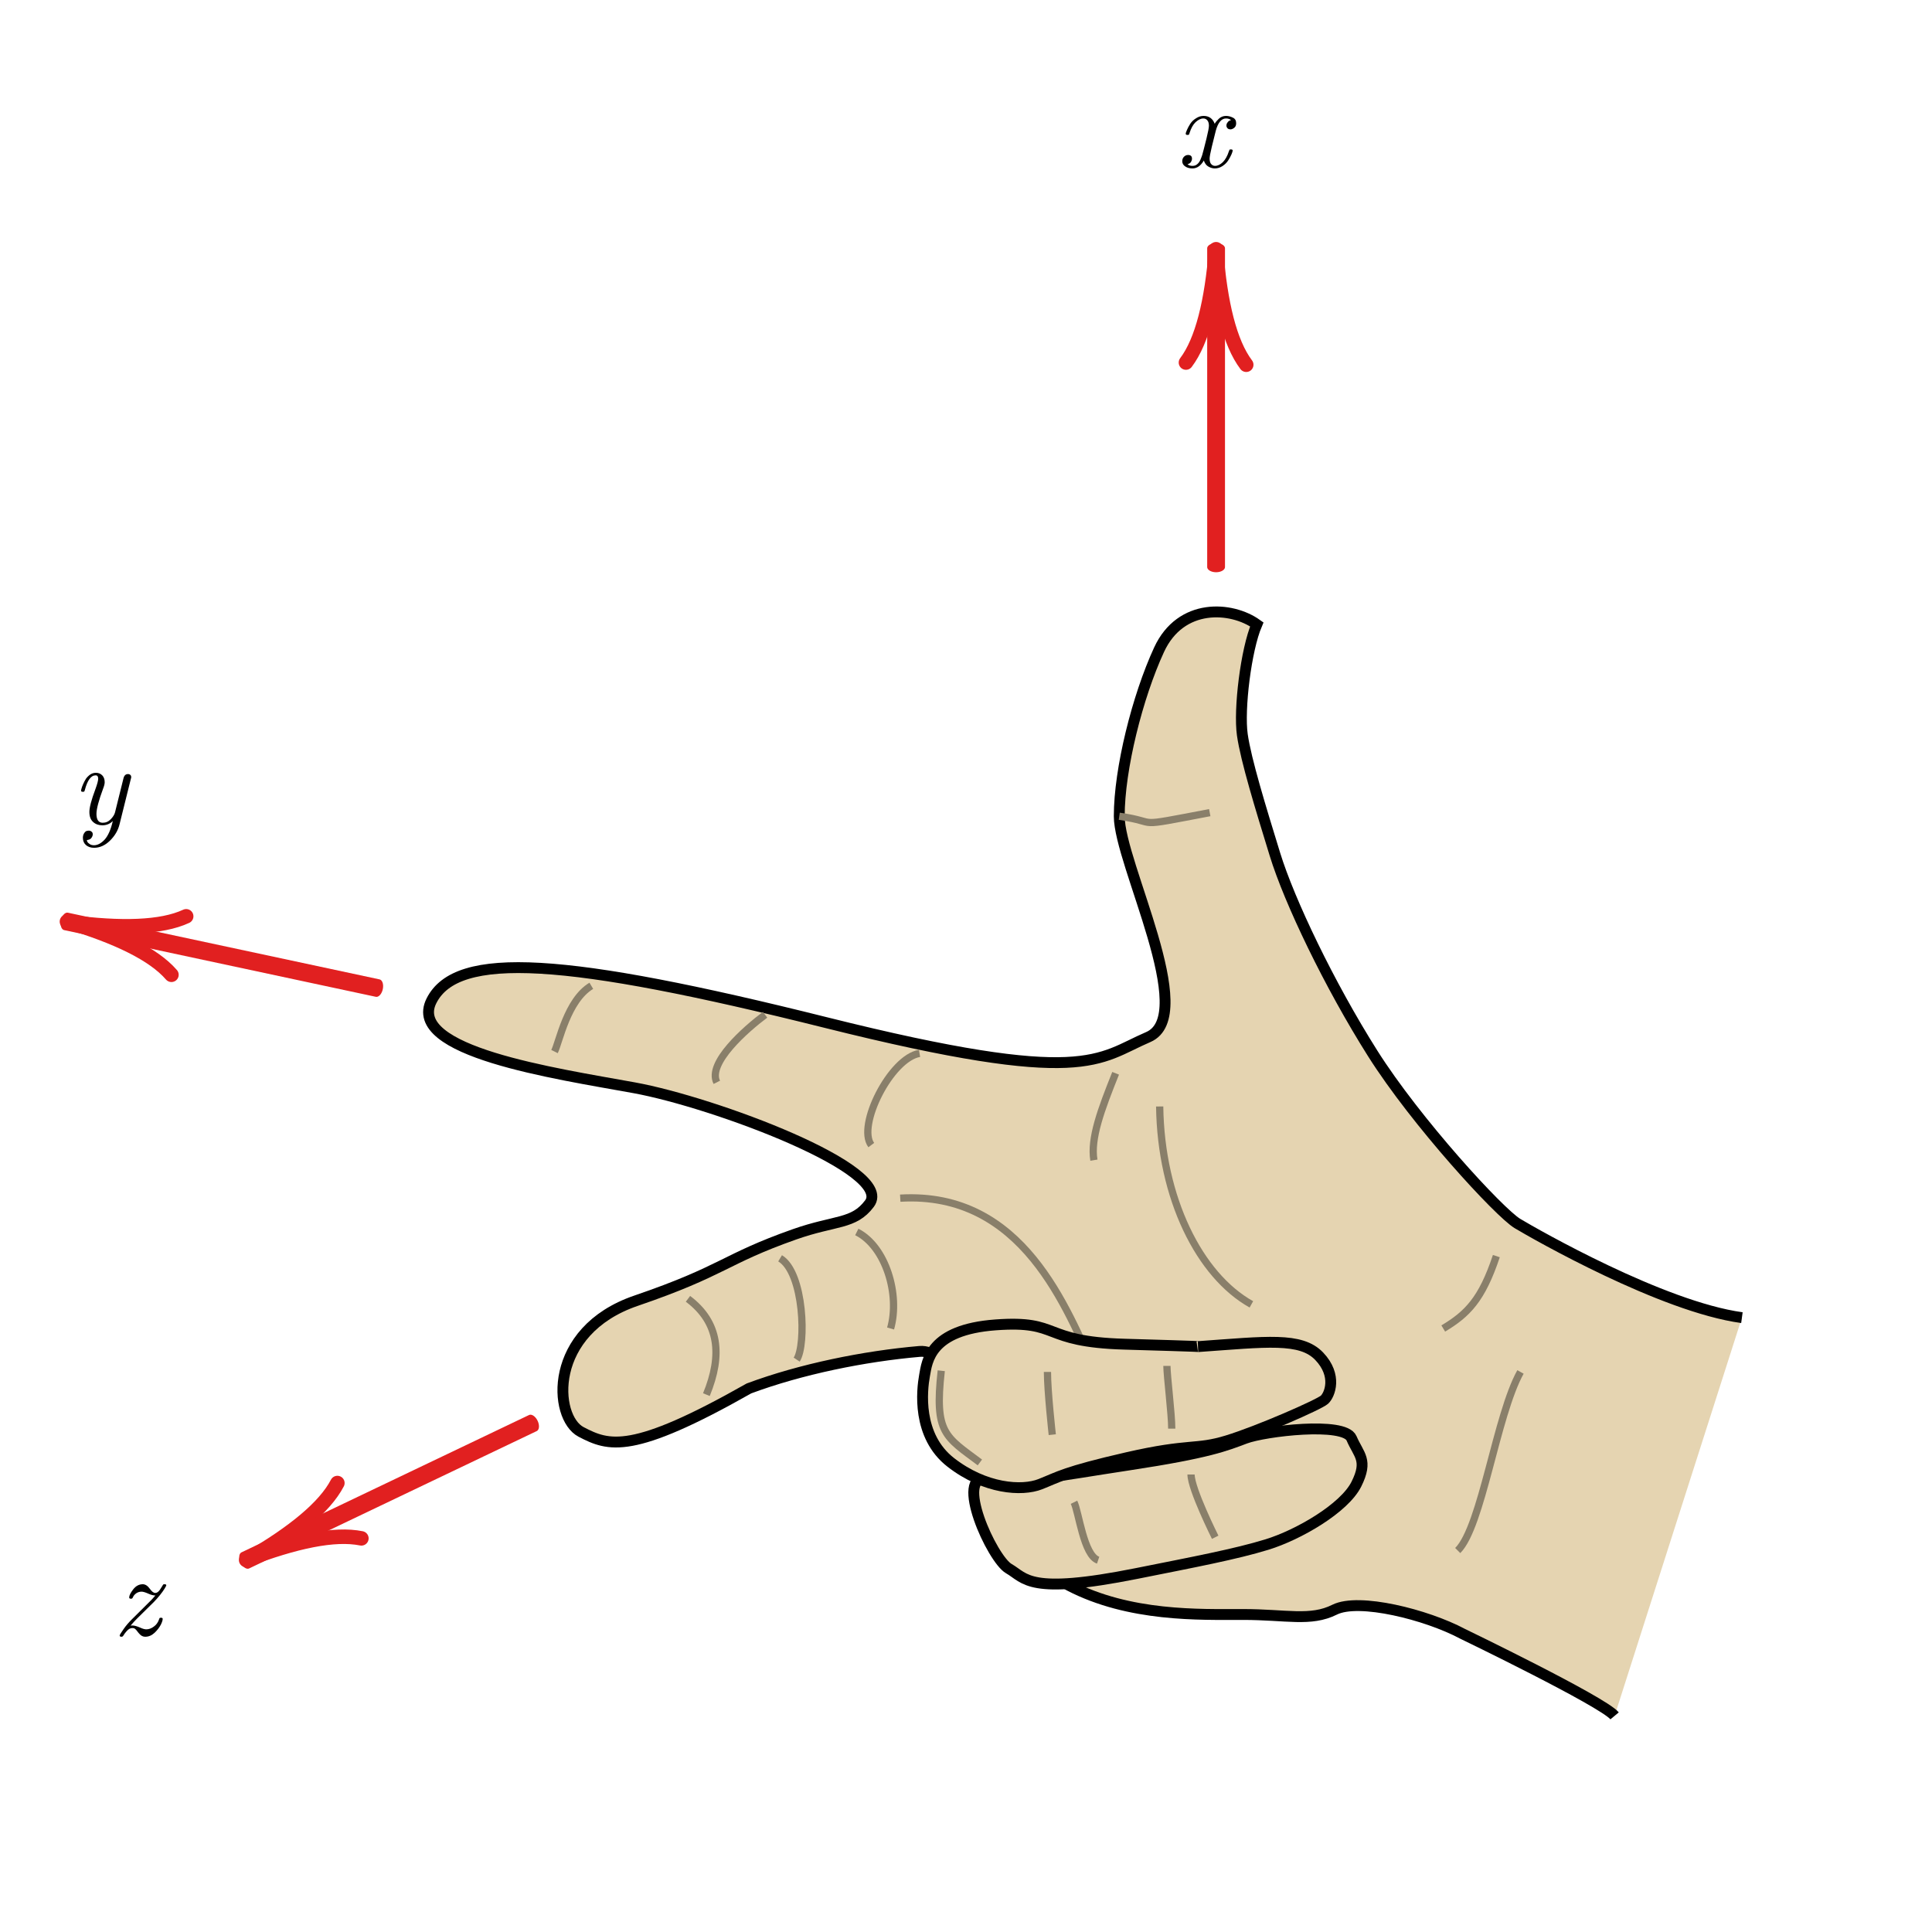
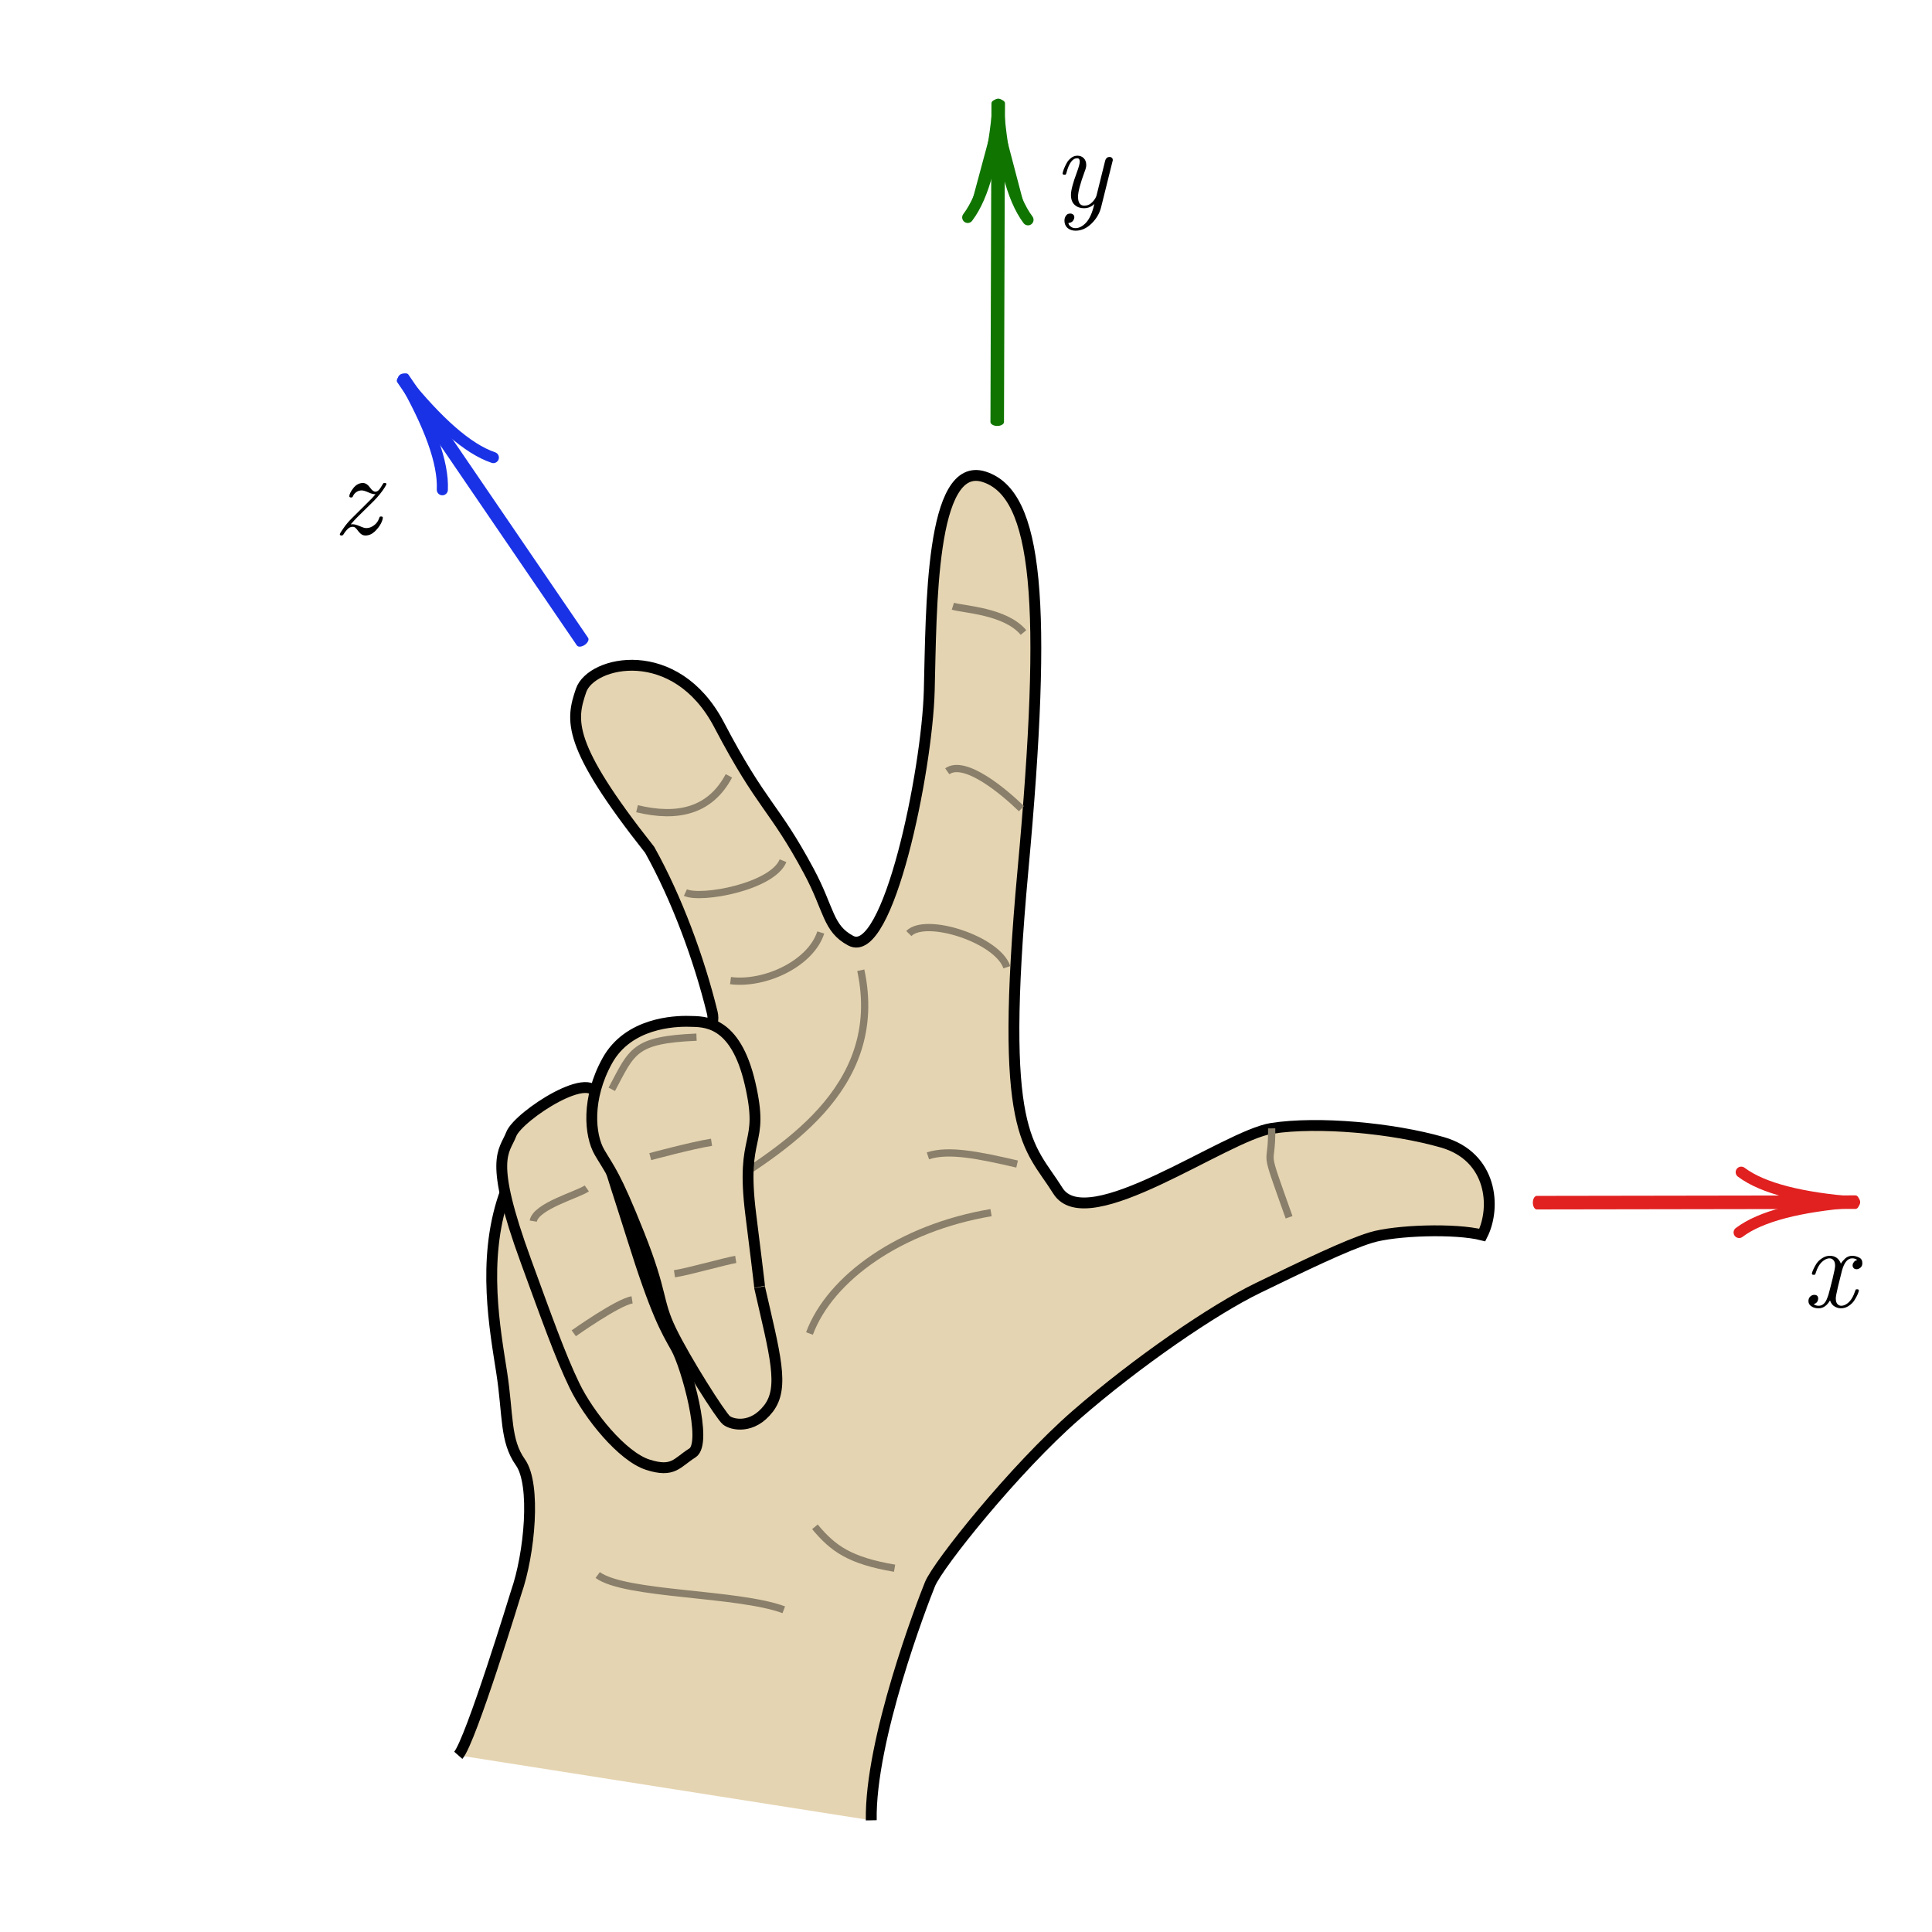
- <svg xmlns="http://www.w3.org/2000/svg" width="100%" height="100%" viewBox="0 0 200 200" version="1.1" xml:space="preserve" style="fill-rule:evenodd;clip-rule:evenodd;stroke-linecap:round;stroke-linejoin:round;stroke-miterlimit:1.5;">
+ <svg xmlns="http://www.w3.org/2000/svg" width="100%" height="100%" viewBox="0 0 200 200" version="1.1" xml:space="preserve" style="fill-rule:evenodd;clip-rule:evenodd;">
  <g transform="matrix(1,0,0,1,-21,-540)">
-     <g id="rhr-definition" transform="matrix(1.19048,0,0,1.47059,5.52381,-229.118)">
-       <rect x="13" y="523" width="168" height="136" style="fill:none;" />
-       <g id="Layer1" transform="matrix(0.84,0,0,0.68,-3.47327,161.24)">
-         <g transform="matrix(4.31126e-16,-7.04082,1,6.12323e-17,-4,3238.85)">
-           <rect x="376" y="144" width="4.9" height="11" style="fill:none;" />
-           <clipPath id="_clip1">
-             <rect x="376" y="144" width="4.9" height="11" />
-           </clipPath>
-           <g clip-path="url(#_clip1)">
-             <g transform="matrix(0.142029,0,-9.00592e-33,1.29268,323.265,-63.7317)">
-               <g transform="matrix(1,0,0,0.773585,2,26.8679)">
-                 <path d="M403,178.5C397.599,178.061 393.529,177.085 391.268,175.38" style="fill:none;stroke:rgb(225,32,32);stroke-width:1.5px;" />
-               </g>
-               <g transform="matrix(1,0,0,-0.773585,1.77402,303.038)">
-                 <path d="M403,178.5C397.599,178.061 393.529,177.085 391.268,175.38" style="fill:none;stroke:rgb(225,32,32);stroke-width:1.5px;" />
+     <g transform="matrix(1.19048,0,0,1.47059,5.52381,-229.118)">
+       <rect id="rhr-definition" x="13" y="523" width="168" height="136" style="fill:none;" />
+       <g id="rhr-definition1">
+         <g id="Layer1" transform="matrix(0.84,0,0,0.68,-3.47327,161.24)">
+           <g id="Right_hand_rule_cross_product.svg" transform="matrix(0.0572347,0.370357,-0.370357,0.0572347,129.611,636.494)">
+             <g transform="matrix(1,0,0,1,-253.5,-229.5)">
+               <g transform="matrix(1,0,0,1,-22.1022,-13.4533)">
+                 <path d="M488.896,329.397C466.896,326.397 431.896,306.397 426.896,303.397C421.896,300.397 398.896,275.397 386.896,256.397C374.896,237.397 363.896,214.397 359.896,201.397C355.896,188.397 351.896,175.397 350.896,168.397C349.896,161.397 351.896,144.897 354.896,137.897C347.896,132.897 333.896,131.897 327.896,144.897C321.896,157.897 316.896,177.897 316.896,190.897C316.896,203.897 338.896,245.897 324.896,251.897C310.896,257.897 307.896,265.897 235.896,247.897C163.896,229.897 133.896,227.897 126.896,241.897C119.896,255.897 160.896,261.897 182.896,265.897C204.896,269.897 254.917,288.531 247.896,297.897C243.546,303.699 238.521,302.385 227.187,306.385C207.576,313.307 207.879,316.351 183.396,324.73C158.963,333.092 160.553,356.956 168.229,360.96C175.905,364.964 182.245,367.302 214.615,348.947C228.965,343.607 246.397,340.062 261.73,338.729C277.063,337.396 286.398,394.729 303.064,403.396C319.73,412.063 339.063,411.396 351.063,411.396C363.063,411.396 369.729,413.397 376.396,410.063C383.063,406.729 401.73,411.395 411.73,416.729C411.73,416.729 450.397,435.396 453.73,439.396" style="fill:rgb(229,212,177);fill-rule:nonzero;stroke:black;stroke-width:3px;" />
+                 <path d="M256.397,296.396C290.396,294.397 302.396,327.063 310.396,344.397" style="fill:none;fill-rule:nonzero;stroke:rgb(137,127,106);stroke-width:2px;" />
+                 <path d="M328.063,271.062C328.397,296.396 339.064,317.73 353.396,325.728" style="fill:none;fill-rule:nonzero;stroke:rgb(137,127,106);stroke-width:2px;" />
+                 <path d="M261.73,256.396C253.73,257.729 244.397,276.396 248.397,281.729" style="fill:none;fill-rule:nonzero;stroke:rgb(137,127,106);stroke-width:2px;" />
+                 <path d="M219.063,245.729C213.73,249.729 203.063,259.062 205.73,264.396" style="fill:none;fill-rule:nonzero;stroke:rgb(137,127,106);stroke-width:2px;" />
+                 <path d="M171.063,237.729C164.396,241.729 162.229,253.23 160.896,255.896" style="fill:none;fill-rule:nonzero;stroke:rgb(137,127,106);stroke-width:2px;" />
+                 <path d="M244.397,305.73C252.397,309.73 256.397,323.062 253.73,332.396" style="fill:none;fill-rule:nonzero;stroke:rgb(137,127,106);stroke-width:2px;" />
+                 <path d="M223.21,313.002C229.877,317.002 230.458,336.995 227.791,340.995" style="fill:none;fill-rule:nonzero;stroke:rgb(137,127,106);stroke-width:2px;" />
+                 <path d="M197.762,324.199C206.41,330.684 207.353,339.733 202.851,350.665" style="fill:none;fill-rule:nonzero;stroke:rgb(137,127,106);stroke-width:2px;" />
+                 <path d="M315.896,261.897C311.896,271.897 308.896,279.897 309.896,285.897" style="fill:none;fill-rule:nonzero;stroke:rgb(137,127,106);stroke-width:2px;" />
+                 <path d="M316.896,190.897C328.843,192.604 319.573,194.149 341.896,189.897" style="fill:none;fill-rule:nonzero;stroke:rgb(137,127,106);stroke-width:2px;" />
+                 <path d="M421.063,312.397C417.063,324.397 413.063,328.396 406.396,332.396" style="fill:none;fill-rule:nonzero;stroke:rgb(137,127,106);stroke-width:2px;" />
+                 <path d="M321.73,400.064C337.635,396.883 349.064,394.731 357.73,392.064C366.396,389.397 379.062,382.063 382.396,375.397C385.73,368.731 383.063,367.398 381.063,362.731C379.063,358.064 357.064,360.731 351.73,362.731C346.396,364.731 341.73,366.731 319.73,370.064C297.73,373.397 291.73,375.064 280.396,373.73C271.104,372.636 281.731,396.063 286.397,398.73C291.063,401.397 291.73,406.064 321.73,400.064Z" style="fill:rgb(229,212,177);fill-rule:nonzero;stroke:black;stroke-width:3px;" />
+                 <path d="M338.698,337.397C357.595,336.064 367.046,334.731 372.133,340.064C377.22,345.397 375.039,350.731 373.586,352.064C372.133,353.397 355.415,360.73 346.693,363.397C337.97,366.064 336.517,364.064 319.074,368.064C301.63,372.064 300.177,373.397 295.088,375.397C290,377.397 279.825,376.73 270.377,369.397C260.928,362.064 262.381,349.397 263.108,345.397C263.835,341.397 264.563,332.73 282.733,331.397C300.903,330.064 295.087,336.063 318.347,336.73C341.605,337.397 338.698,337.397 338.698,337.397Z" style="fill:rgb(229,212,177);fill-rule:nonzero;stroke:black;stroke-width:3px;" />
+                 <path d="M267.729,344.064C265.806,361.369 268.838,362.23 278.396,369.397" style="fill:none;fill-rule:nonzero;stroke:rgb(137,127,106);stroke-width:2px;" />
+                 <path d="M297.063,344.396C297.063,349.729 298.396,361.729 298.396,361.729" style="fill:none;fill-rule:nonzero;stroke:rgb(137,127,106);stroke-width:2px;" />
+                 <path d="M330.063,342.729C330.063,345.396 331.397,356.062 331.397,360.062" style="fill:none;fill-rule:nonzero;stroke:rgb(137,127,106);stroke-width:2px;" />
+                 <path d="M336.729,372.731C336.729,376.731 343.396,390.064 343.396,390.064" style="fill:none;fill-rule:nonzero;stroke:rgb(137,127,106);stroke-width:2px;" />
+                 <path d="M304.396,380.397C305.729,383.064 307.063,395.063 311.063,396.397" style="fill:none;fill-rule:nonzero;stroke:rgb(137,127,106);stroke-width:2px;" />
+                 <path d="M427.729,344.397C421.063,356.397 417.063,387.065 410.396,393.731" style="fill:none;fill-rule:nonzero;stroke:rgb(137,127,106);stroke-width:2px;" />
              </g>
            </g>
-             <g transform="matrix(0.0200387,-9.85944e-18,1.23875e-18,-0.24,373.75,177.82)">
-               <path d="M118,118L351.818,118" style="fill:none;fill-rule:nonzero;stroke:rgb(225,32,32);stroke-width:7.68px;stroke-miterlimit:10;" />
+             <clipPath id="_clip1">
+               <rect x="-253.5" y="-229.5" width="507" height="459" />
+             </clipPath>
+             <g clip-path="url(#_clip1)">
+               <g transform="matrix(-18.5583,-2.92826,0.415898,-2.63581,6754.74,1488.48)">
+                 <rect x="376" y="144" width="4.9" height="11" style="fill:none;" />
+                 <g transform="matrix(0.142029,0,-9.00592e-33,1.29268,323.265,-63.7317)">
+                   <g transform="matrix(1,0,0,0.773585,2,26.8679)">
+                     <path d="M403,178.5C397.599,178.061 393.529,177.085 391.268,175.38" style="fill:rgb(16,117,0);stroke:rgb(16,117,0);stroke-width:1.15px;stroke-linecap:round;stroke-linejoin:round;stroke-miterlimit:1.5;" />
+                   </g>
+                   <g transform="matrix(1,0,0,-0.773585,1.77402,303.038)">
+                     <path d="M403,178.5C397.599,178.061 393.529,177.085 391.268,175.38" style="fill:rgb(16,117,0);stroke:rgb(16,117,0);stroke-width:1.15px;stroke-linecap:round;stroke-linejoin:round;stroke-miterlimit:1.5;" />
+                   </g>
+                 </g>
+                 <g transform="matrix(0.0200387,-9.85944e-18,1.23875e-18,-0.24,373.75,177.82)">
+                   <path d="M118,118L351.818,118" style="fill:none;fill-rule:nonzero;stroke:rgb(16,117,0);stroke-width:5.84px;stroke-linecap:round;stroke-linejoin:round;stroke-miterlimit:10;" />
+                 </g>
+               </g>
+               <g transform="matrix(-16.9532,8.09763,-1.1501,-2.40785,6427.62,-2570.11)">
+                 <rect x="376" y="144" width="4.9" height="11" style="fill:none;" />
+                 <g transform="matrix(0.142029,0,-9.00592e-33,1.29268,323.265,-63.7317)">
+                   <g transform="matrix(1,0,0,0.773585,2,26.8679)">
+                     <path d="M403,178.5C397.599,178.061 393.529,177.085 391.268,175.38" style="fill:none;stroke:rgb(26,50,230);stroke-width:1.15px;stroke-linecap:round;stroke-linejoin:round;stroke-miterlimit:1.5;" />
+                   </g>
+                   <g transform="matrix(1,0,0,-0.773585,1.77402,303.038)">
+                     <path d="M403,178.5C397.599,178.061 393.529,177.085 391.268,175.38" style="fill:none;stroke:rgb(26,50,230);stroke-width:1.15px;stroke-linecap:round;stroke-linejoin:round;stroke-miterlimit:1.5;" />
+                   </g>
+                 </g>
+                 <g transform="matrix(0.0200387,-9.85944e-18,1.23875e-18,-0.24,373.75,177.82)">
+                   <path d="M118,118L351.818,118" style="fill:none;fill-rule:nonzero;stroke:rgb(26,50,230);stroke-width:5.84px;stroke-linecap:round;stroke-linejoin:round;stroke-miterlimit:10;" />
+                 </g>
+               </g>
+               <g transform="matrix(2.84005,-18.572,2.63776,0.403369,-1389.77,6803.59)">
+                 <rect x="376" y="144" width="4.9" height="11" style="fill:none;" />
+                 <g transform="matrix(0.142029,0,-9.00592e-33,1.29268,323.265,-63.7317)">
+                   <g transform="matrix(1,0,0,0.773585,2,26.8679)">
+                     <path d="M403,178.5C397.599,178.061 393.529,177.085 391.268,175.38" style="fill:none;stroke:rgb(225,32,32);stroke-width:1.15px;stroke-linecap:round;stroke-linejoin:round;stroke-miterlimit:1.5;" />
+                   </g>
+                   <g transform="matrix(1,0,0,-0.773585,1.77402,303.038)">
+                     <path d="M403,178.5C397.599,178.061 393.529,177.085 391.268,175.38" style="fill:none;stroke:rgb(225,32,32);stroke-width:1.15px;stroke-linecap:round;stroke-linejoin:round;stroke-miterlimit:1.5;" />
+                   </g>
+                 </g>
+                 <g transform="matrix(0.0200387,-9.85944e-18,1.23875e-18,-0.24,373.75,177.82)">
+                   <path d="M118,118L351.818,118" style="fill:none;fill-rule:nonzero;stroke:rgb(225,32,32);stroke-width:5.84px;stroke-linecap:round;stroke-linejoin:round;stroke-miterlimit:10;" />
+                 </g>
+               </g>
            </g>
          </g>
-         </g>
-         <g transform="matrix(-6.35328,3.03462,-0.431003,-0.90235,2528.77,-327.151)">
-           <rect x="376" y="144" width="4.9" height="11" style="fill:none;" />
-           <clipPath id="_clip2">
-             <rect x="376" y="144" width="4.9" height="11" />
-           </clipPath>
-           <g clip-path="url(#_clip2)">
-             <g transform="matrix(0.142029,0,-9.00592e-33,1.29268,323.265,-63.7317)">
-               <g transform="matrix(1,0,0,0.773585,2,26.8679)">
-                 <path d="M403,178.5C397.599,178.061 393.529,177.085 391.268,175.38" style="fill:none;stroke:rgb(225,32,32);stroke-width:1.5px;" />
-               </g>
-               <g transform="matrix(1,0,0,-0.773585,1.77402,303.038)">
-                 <path d="M403,178.5C397.599,178.061 393.529,177.085 391.268,175.38" style="fill:none;stroke:rgb(225,32,32);stroke-width:1.5px;" />
-               </g>
-             </g>
-             <g transform="matrix(0.0200387,-9.85944e-18,1.23875e-18,-0.24,373.75,177.82)">
-               <path d="M118,118L351.818,118" style="fill:none;fill-rule:nonzero;stroke:rgb(225,32,32);stroke-width:7.68px;stroke-miterlimit:10;" />
+           <g transform="matrix(1,0,0,1,51.6149,-59.5791)">
+             <g transform="matrix(12,0,0,12,77,613)">
+               <path d="M0.083,-0.288C0.083,-0.29 0.084,-0.296 0.087,-0.306C0.09,-0.316 0.094,-0.329 0.101,-0.344C0.108,-0.36 0.116,-0.375 0.125,-0.39C0.135,-0.404 0.147,-0.416 0.162,-0.427C0.177,-0.437 0.194,-0.442 0.211,-0.442C0.233,-0.442 0.251,-0.435 0.266,-0.42C0.28,-0.405 0.287,-0.386 0.287,-0.361C0.287,-0.347 0.283,-0.33 0.274,-0.307C0.235,-0.202 0.216,-0.129 0.216,-0.088C0.216,-0.037 0.234,-0.011 0.27,-0.011L0.27,-0.011C0.297,-0.011 0.32,-0.021 0.34,-0.042C0.359,-0.062 0.371,-0.081 0.376,-0.1L0.449,-0.394C0.455,-0.419 0.468,-0.431 0.488,-0.431C0.497,-0.431 0.504,-0.428 0.509,-0.423C0.514,-0.418 0.516,-0.412 0.516,-0.405C0.516,-0.403 0.516,-0.401 0.515,-0.398C0.514,-0.396 0.513,-0.393 0.513,-0.391L0.415,0.003C0.402,0.056 0.374,0.103 0.332,0.144C0.29,0.185 0.244,0.205 0.195,0.205C0.167,0.205 0.144,0.197 0.126,0.182C0.108,0.166 0.099,0.145 0.099,0.119C0.099,0.103 0.103,0.089 0.11,0.079C0.117,0.068 0.124,0.062 0.131,0.06C0.138,0.058 0.144,0.057 0.15,0.057C0.159,0.057 0.167,0.06 0.174,0.066C0.181,0.071 0.184,0.079 0.184,0.089C0.184,0.099 0.18,0.109 0.173,0.119C0.166,0.129 0.155,0.135 0.141,0.137C0.136,0.138 0.133,0.139 0.133,0.14C0.133,0.143 0.135,0.147 0.138,0.154C0.141,0.16 0.148,0.166 0.158,0.173C0.168,0.18 0.18,0.183 0.195,0.183C0.225,0.183 0.256,0.167 0.286,0.135C0.316,0.102 0.34,0.049 0.357,-0.026C0.332,-0.001 0.302,0.011 0.267,0.011C0.236,0.011 0.209,0.002 0.188,-0.017C0.166,-0.036 0.155,-0.065 0.155,-0.105C0.155,-0.142 0.172,-0.208 0.207,-0.301C0.223,-0.345 0.231,-0.375 0.231,-0.391C0.231,-0.41 0.224,-0.42 0.209,-0.42C0.169,-0.42 0.138,-0.378 0.116,-0.294C0.114,-0.286 0.112,-0.282 0.11,-0.28C0.108,-0.279 0.104,-0.278 0.098,-0.278C0.088,-0.278 0.083,-0.282 0.083,-0.288Z" style="fill-rule:nonzero;" />
            </g>
          </g>
-         </g>
-         <g transform="matrix(-6.88494,-1.47331,0.209252,-0.977862,2616.95,1334.61)">
-           <rect x="376" y="144" width="4.9" height="11" style="fill:none;" />
-           <clipPath id="_clip3">
-             <rect x="376" y="144" width="4.9" height="11" />
-           </clipPath>
-           <g clip-path="url(#_clip3)">
-             <g transform="matrix(0.142029,0,-9.00592e-33,1.29268,323.265,-63.7317)">
-               <g transform="matrix(1,0,0,0.773585,2,26.8679)">
-                 <path d="M403,178.5C397.599,178.061 393.529,177.085 391.268,175.38" style="fill:none;stroke:rgb(225,32,32);stroke-width:1.5px;" />
-               </g>
-               <g transform="matrix(1,0,0,-0.773585,1.77402,303.038)">
-                 <path d="M403,178.5C397.599,178.061 393.529,177.085 391.268,175.38" style="fill:none;stroke:rgb(225,32,32);stroke-width:1.5px;" />
-               </g>
-             </g>
-             <g transform="matrix(0.0200387,-9.85944e-18,1.23875e-18,-0.24,373.75,177.82)">
-               <path d="M118,118L351.818,118" style="fill:none;fill-rule:nonzero;stroke:rgb(225,32,32);stroke-width:7.68px;stroke-miterlimit:10;" />
+           <g transform="matrix(1,0,0,1,11.0446,-15.6973)">
+             <g transform="matrix(12,0,0,12,43,603)">
+               <path d="M0.062,0.001C0.062,-0.005 0.073,-0.023 0.095,-0.054C0.117,-0.086 0.141,-0.113 0.166,-0.138L0.33,-0.301C0.337,-0.307 0.35,-0.322 0.37,-0.345C0.353,-0.345 0.333,-0.35 0.311,-0.36C0.284,-0.372 0.264,-0.378 0.251,-0.378C0.234,-0.378 0.218,-0.373 0.205,-0.364C0.191,-0.354 0.182,-0.343 0.177,-0.331C0.174,-0.325 0.172,-0.321 0.17,-0.32C0.169,-0.318 0.165,-0.317 0.159,-0.317C0.149,-0.317 0.144,-0.321 0.144,-0.328C0.144,-0.345 0.156,-0.368 0.178,-0.397C0.201,-0.427 0.229,-0.442 0.261,-0.442C0.283,-0.442 0.303,-0.429 0.322,-0.403C0.339,-0.379 0.354,-0.367 0.369,-0.367L0.369,-0.367C0.379,-0.367 0.387,-0.371 0.396,-0.379C0.404,-0.386 0.416,-0.403 0.431,-0.429C0.434,-0.435 0.437,-0.439 0.438,-0.44C0.44,-0.441 0.444,-0.442 0.45,-0.442C0.459,-0.442 0.464,-0.439 0.464,-0.433C0.464,-0.429 0.459,-0.42 0.45,-0.405C0.441,-0.389 0.427,-0.371 0.41,-0.349C0.392,-0.327 0.375,-0.307 0.357,-0.289L0.212,-0.146C0.198,-0.132 0.179,-0.112 0.156,-0.085C0.159,-0.086 0.165,-0.086 0.174,-0.086C0.189,-0.086 0.21,-0.08 0.236,-0.069C0.259,-0.058 0.278,-0.053 0.291,-0.053L0.292,-0.053C0.314,-0.053 0.336,-0.061 0.357,-0.077C0.378,-0.092 0.392,-0.112 0.401,-0.137C0.403,-0.144 0.405,-0.148 0.406,-0.15C0.408,-0.152 0.412,-0.153 0.418,-0.153C0.428,-0.153 0.433,-0.15 0.433,-0.143C0.433,-0.132 0.428,-0.115 0.417,-0.093C0.405,-0.07 0.388,-0.047 0.363,-0.023C0.338,-0 0.312,0.011 0.282,0.011C0.273,0.011 0.264,0.009 0.256,0.005C0.247,0 0.241,-0.004 0.237,-0.009C0.233,-0.013 0.227,-0.019 0.22,-0.028C0.21,-0.042 0.202,-0.051 0.196,-0.056C0.19,-0.061 0.182,-0.064 0.172,-0.064C0.163,-0.064 0.155,-0.062 0.147,-0.058C0.139,-0.054 0.131,-0.047 0.122,-0.037C0.114,-0.028 0.109,-0.021 0.107,-0.019C0.105,-0.016 0.1,-0.009 0.093,0.002C0.09,0.008 0.084,0.011 0.077,0.011C0.067,0.011 0.062,0.007 0.062,0.001Z" style="fill-rule:nonzero;" />
            </g>
          </g>
-         </g>
-         <g id="Right_hand_rule_cross_product.svg" transform="matrix(0.374753,0,0,0.374753,120,636.006)">
-           <g transform="matrix(1,0,0,1,-253.5,-229.5)">
-             <g transform="matrix(1,0,0,1,-22.1022,-13.4533)">
-               <path d="M488.896,329.397C466.896,326.397 431.896,306.397 426.896,303.397C421.896,300.397 398.896,275.397 386.896,256.397C374.896,237.397 363.896,214.397 359.896,201.397C355.896,188.397 351.896,175.397 350.896,168.397C349.896,161.397 351.896,144.897 354.896,137.897C347.896,132.897 333.896,131.897 327.896,144.897C321.896,157.897 316.896,177.897 316.896,190.897C316.896,203.897 338.896,245.897 324.896,251.897C310.896,257.897 307.896,265.897 235.896,247.897C163.896,229.897 133.896,227.897 126.896,241.897C119.896,255.897 160.896,261.897 182.896,265.897C204.896,269.897 254.917,288.531 247.896,297.897C243.546,303.699 238.521,302.385 227.187,306.385C207.576,313.307 207.879,316.351 183.396,324.73C158.963,333.092 160.553,356.956 168.229,360.96C175.905,364.964 182.245,367.302 214.615,348.947C228.965,343.607 246.397,340.062 261.73,338.729C277.063,337.396 286.398,394.729 303.064,403.396C319.73,412.063 339.063,411.396 351.063,411.396C363.063,411.396 369.729,413.397 376.396,410.063C383.063,406.729 401.73,411.395 411.73,416.729C411.73,416.729 450.397,435.396 453.73,439.396" style="fill:rgb(229,212,177);fill-rule:nonzero;stroke:black;stroke-width:3px;stroke-linecap:butt;stroke-linejoin:miter;stroke-miterlimit:4;" />
-               <path d="M256.397,296.396C290.396,294.397 302.396,327.063 310.396,344.397" style="fill:none;fill-rule:nonzero;stroke:rgb(137,127,106);stroke-width:2px;stroke-linecap:butt;stroke-linejoin:miter;stroke-miterlimit:4;" />
-               <path d="M328.063,271.062C328.397,296.396 339.064,317.73 353.396,325.728" style="fill:none;fill-rule:nonzero;stroke:rgb(137,127,106);stroke-width:2px;stroke-linecap:butt;stroke-linejoin:miter;stroke-miterlimit:4;" />
-               <path d="M261.73,256.396C253.73,257.729 244.397,276.396 248.397,281.729" style="fill:none;fill-rule:nonzero;stroke:rgb(137,127,106);stroke-width:2px;stroke-linecap:butt;stroke-linejoin:miter;stroke-miterlimit:4;" />
-               <path d="M219.063,245.729C213.73,249.729 203.063,259.062 205.73,264.396" style="fill:none;fill-rule:nonzero;stroke:rgb(137,127,106);stroke-width:2px;stroke-linecap:butt;stroke-linejoin:miter;stroke-miterlimit:4;" />
-               <path d="M171.063,237.729C164.396,241.729 162.229,253.23 160.896,255.896" style="fill:none;fill-rule:nonzero;stroke:rgb(137,127,106);stroke-width:2px;stroke-linecap:butt;stroke-linejoin:miter;stroke-miterlimit:4;" />
-               <path d="M244.397,305.73C252.397,309.73 256.397,323.062 253.73,332.396" style="fill:none;fill-rule:nonzero;stroke:rgb(137,127,106);stroke-width:2px;stroke-linecap:butt;stroke-linejoin:miter;stroke-miterlimit:4;" />
-               <path d="M223.21,313.002C229.877,317.002 230.458,336.995 227.791,340.995" style="fill:none;fill-rule:nonzero;stroke:rgb(137,127,106);stroke-width:2px;stroke-linecap:butt;stroke-linejoin:miter;stroke-miterlimit:4;" />
-               <path d="M197.762,324.199C206.41,330.684 207.353,339.733 202.851,350.665" style="fill:none;fill-rule:nonzero;stroke:rgb(137,127,106);stroke-width:2px;stroke-linecap:butt;stroke-linejoin:miter;stroke-miterlimit:4;" />
-               <path d="M315.896,261.897C311.896,271.897 308.896,279.897 309.896,285.897" style="fill:none;fill-rule:nonzero;stroke:rgb(137,127,106);stroke-width:2px;stroke-linecap:butt;stroke-linejoin:miter;stroke-miterlimit:4;" />
-               <path d="M316.896,190.897C328.843,192.604 319.573,194.149 341.896,189.897" style="fill:none;fill-rule:nonzero;stroke:rgb(137,127,106);stroke-width:2px;stroke-linecap:butt;stroke-linejoin:miter;stroke-miterlimit:4;" />
-               <path d="M421.063,312.397C417.063,324.397 413.063,328.396 406.396,332.396" style="fill:none;fill-rule:nonzero;stroke:rgb(137,127,106);stroke-width:2px;stroke-linecap:butt;stroke-linejoin:miter;stroke-miterlimit:4;" />
-               <path d="M321.73,400.064C337.635,396.883 349.064,394.731 357.73,392.064C366.396,389.397 379.062,382.063 382.396,375.397C385.73,368.731 383.063,367.398 381.063,362.731C379.063,358.064 357.064,360.731 351.73,362.731C346.396,364.731 341.73,366.731 319.73,370.064C297.73,373.397 291.73,375.064 280.396,373.73C271.104,372.636 281.731,396.063 286.397,398.73C291.063,401.397 291.73,406.064 321.73,400.064Z" style="fill:rgb(229,212,177);fill-rule:nonzero;stroke:black;stroke-width:3px;stroke-linecap:butt;stroke-linejoin:miter;stroke-miterlimit:4;" />
-               <path d="M338.698,337.397C357.595,336.064 367.046,334.731 372.133,340.064C377.22,345.397 375.039,350.731 373.586,352.064C372.133,353.397 355.415,360.73 346.693,363.397C337.97,366.064 336.517,364.064 319.074,368.064C301.63,372.064 300.177,373.397 295.088,375.397C290,377.397 279.825,376.73 270.377,369.397C260.928,362.064 262.381,349.397 263.108,345.397C263.835,341.397 264.563,332.73 282.733,331.397C300.903,330.064 295.087,336.063 318.347,336.73C341.605,337.397 338.698,337.397 338.698,337.397Z" style="fill:rgb(229,212,177);fill-rule:nonzero;stroke:black;stroke-width:3px;stroke-linecap:butt;stroke-linejoin:miter;stroke-miterlimit:4;" />
-               <path d="M267.729,344.064C265.806,361.369 268.838,362.23 278.396,369.397" style="fill:none;fill-rule:nonzero;stroke:rgb(137,127,106);stroke-width:2px;stroke-linecap:butt;stroke-linejoin:miter;stroke-miterlimit:4;" />
-               <path d="M297.063,344.396C297.063,349.729 298.396,361.729 298.396,361.729" style="fill:none;fill-rule:nonzero;stroke:rgb(137,127,106);stroke-width:2px;stroke-linecap:butt;stroke-linejoin:miter;stroke-miterlimit:4;" />
-               <path d="M330.063,342.729C330.063,345.396 331.397,356.062 331.397,360.062" style="fill:none;fill-rule:nonzero;stroke:rgb(137,127,106);stroke-width:2px;stroke-linecap:butt;stroke-linejoin:miter;stroke-miterlimit:4;" />
-               <path d="M336.729,372.731C336.729,376.731 343.396,390.064 343.396,390.064" style="fill:none;fill-rule:nonzero;stroke:rgb(137,127,106);stroke-width:2px;stroke-linecap:butt;stroke-linejoin:miter;stroke-miterlimit:4;" />
-               <path d="M304.396,380.397C305.729,383.064 307.063,395.063 311.063,396.397" style="fill:none;fill-rule:nonzero;stroke:rgb(137,127,106);stroke-width:2px;stroke-linecap:butt;stroke-linejoin:miter;stroke-miterlimit:4;" />
-               <path d="M427.729,344.397C421.063,356.397 417.063,387.065 410.396,393.731" style="fill:none;fill-rule:nonzero;stroke:rgb(137,127,106);stroke-width:2px;stroke-linecap:butt;stroke-linejoin:miter;stroke-miterlimit:4;" />
+           <g transform="matrix(1,0,0,1,150.183,93.3027)">
+             <g transform="matrix(12,0,0,12,56,574)">
+               <path d="M0.053,-0.051C0.053,-0.067 0.058,-0.08 0.068,-0.09C0.078,-0.1 0.09,-0.105 0.103,-0.105C0.126,-0.105 0.137,-0.094 0.137,-0.073C0.137,-0.064 0.134,-0.054 0.128,-0.044C0.121,-0.035 0.111,-0.028 0.098,-0.025C0.109,-0.016 0.123,-0.011 0.14,-0.011L0.142,-0.011C0.156,-0.011 0.169,-0.015 0.179,-0.023C0.19,-0.031 0.2,-0.043 0.208,-0.06C0.215,-0.077 0.221,-0.091 0.225,-0.104C0.229,-0.118 0.234,-0.135 0.239,-0.156C0.247,-0.188 0.255,-0.219 0.262,-0.247C0.276,-0.304 0.283,-0.341 0.283,-0.357C0.283,-0.377 0.279,-0.392 0.27,-0.403C0.261,-0.414 0.25,-0.42 0.235,-0.42C0.213,-0.42 0.191,-0.409 0.168,-0.388C0.146,-0.367 0.129,-0.336 0.116,-0.295C0.114,-0.287 0.112,-0.282 0.11,-0.28C0.109,-0.279 0.105,-0.278 0.098,-0.278C0.088,-0.278 0.083,-0.281 0.083,-0.288C0.083,-0.295 0.087,-0.306 0.094,-0.322C0.101,-0.338 0.11,-0.355 0.122,-0.374C0.134,-0.392 0.15,-0.408 0.171,-0.421C0.192,-0.435 0.214,-0.442 0.237,-0.442C0.284,-0.442 0.316,-0.419 0.333,-0.374C0.341,-0.389 0.354,-0.404 0.37,-0.419C0.387,-0.434 0.407,-0.442 0.431,-0.442C0.451,-0.442 0.47,-0.437 0.49,-0.427C0.509,-0.418 0.518,-0.402 0.518,-0.379C0.518,-0.362 0.513,-0.349 0.502,-0.34C0.491,-0.331 0.48,-0.326 0.469,-0.326C0.457,-0.326 0.448,-0.33 0.443,-0.336C0.437,-0.343 0.434,-0.35 0.434,-0.358C0.434,-0.361 0.434,-0.365 0.435,-0.369C0.436,-0.374 0.439,-0.38 0.446,-0.389C0.453,-0.398 0.462,-0.403 0.474,-0.406C0.463,-0.415 0.449,-0.42 0.43,-0.42C0.391,-0.42 0.361,-0.384 0.342,-0.313C0.326,-0.248 0.315,-0.202 0.308,-0.176C0.295,-0.122 0.289,-0.088 0.289,-0.075C0.289,-0.052 0.294,-0.035 0.303,-0.026C0.312,-0.016 0.323,-0.011 0.336,-0.011C0.359,-0.011 0.381,-0.022 0.403,-0.043C0.425,-0.065 0.442,-0.096 0.455,-0.136C0.458,-0.144 0.46,-0.149 0.461,-0.151C0.463,-0.152 0.467,-0.153 0.473,-0.153C0.483,-0.153 0.488,-0.15 0.488,-0.143C0.488,-0.137 0.484,-0.126 0.478,-0.111C0.471,-0.095 0.462,-0.078 0.45,-0.059C0.438,-0.04 0.422,-0.024 0.401,-0.01C0.38,0.004 0.358,0.011 0.334,0.011C0.316,0.011 0.298,0.006 0.28,-0.004C0.261,-0.014 0.248,-0.032 0.239,-0.057C0.213,-0.012 0.18,0.011 0.141,0.011C0.117,0.011 0.096,0.006 0.079,-0.006C0.062,-0.017 0.053,-0.032 0.053,-0.051Z" style="fill-rule:nonzero;" />
            </g>
-           </g>
-         </g>
-         <g transform="matrix(1,0,0,1,-49.9961,4.30273)">
-           <g transform="matrix(12,0,0,12,77,613)">
-             <path d="M0.083,-0.288C0.083,-0.29 0.084,-0.296 0.087,-0.306C0.09,-0.316 0.094,-0.329 0.101,-0.344C0.108,-0.36 0.116,-0.375 0.125,-0.39C0.135,-0.404 0.147,-0.416 0.162,-0.427C0.177,-0.437 0.194,-0.442 0.211,-0.442C0.233,-0.442 0.251,-0.435 0.266,-0.42C0.28,-0.405 0.287,-0.386 0.287,-0.361C0.287,-0.347 0.283,-0.33 0.274,-0.307C0.235,-0.202 0.216,-0.129 0.216,-0.088C0.216,-0.037 0.234,-0.011 0.27,-0.011L0.27,-0.011C0.297,-0.011 0.32,-0.021 0.34,-0.042C0.359,-0.062 0.371,-0.081 0.376,-0.1L0.449,-0.394C0.455,-0.419 0.468,-0.431 0.488,-0.431C0.497,-0.431 0.504,-0.428 0.509,-0.423C0.514,-0.418 0.516,-0.412 0.516,-0.405C0.516,-0.403 0.516,-0.401 0.515,-0.398C0.514,-0.396 0.513,-0.393 0.513,-0.391L0.415,0.003C0.402,0.056 0.374,0.103 0.332,0.144C0.29,0.185 0.244,0.205 0.195,0.205C0.167,0.205 0.144,0.197 0.126,0.182C0.108,0.166 0.099,0.145 0.099,0.119C0.099,0.103 0.103,0.089 0.11,0.079C0.117,0.068 0.124,0.062 0.131,0.06C0.138,0.058 0.144,0.057 0.15,0.057C0.159,0.057 0.167,0.06 0.174,0.066C0.181,0.071 0.184,0.079 0.184,0.089C0.184,0.099 0.18,0.109 0.173,0.119C0.166,0.129 0.155,0.135 0.141,0.137C0.136,0.138 0.133,0.139 0.133,0.14C0.133,0.143 0.135,0.147 0.138,0.154C0.141,0.16 0.148,0.166 0.158,0.173C0.168,0.18 0.18,0.183 0.195,0.183C0.225,0.183 0.256,0.167 0.286,0.135C0.316,0.102 0.34,0.049 0.357,-0.026C0.332,-0.001 0.302,0.011 0.267,0.011C0.236,0.011 0.209,0.002 0.188,-0.017C0.166,-0.036 0.155,-0.065 0.155,-0.105C0.155,-0.142 0.172,-0.208 0.207,-0.301C0.223,-0.345 0.231,-0.375 0.231,-0.391C0.231,-0.41 0.224,-0.42 0.209,-0.42C0.169,-0.42 0.138,-0.378 0.116,-0.294C0.114,-0.286 0.112,-0.282 0.11,-0.28C0.108,-0.279 0.104,-0.278 0.098,-0.278C0.088,-0.278 0.083,-0.282 0.083,-0.288Z" style="fill-rule:nonzero;" />
-           </g>
-         </g>
-         <g transform="matrix(1,0,0,1,-11.7441,98.3027)">
-           <g transform="matrix(12,0,0,12,43,603)">
-             <path d="M0.062,0.001C0.062,-0.005 0.073,-0.023 0.095,-0.054C0.117,-0.086 0.141,-0.113 0.166,-0.138L0.33,-0.301C0.337,-0.307 0.35,-0.322 0.37,-0.345C0.353,-0.345 0.333,-0.35 0.311,-0.36C0.284,-0.372 0.264,-0.378 0.251,-0.378C0.234,-0.378 0.218,-0.373 0.205,-0.364C0.191,-0.354 0.182,-0.343 0.177,-0.331C0.174,-0.325 0.172,-0.321 0.17,-0.32C0.169,-0.318 0.165,-0.317 0.159,-0.317C0.149,-0.317 0.144,-0.321 0.144,-0.328C0.144,-0.345 0.156,-0.368 0.178,-0.397C0.201,-0.427 0.229,-0.442 0.261,-0.442C0.283,-0.442 0.303,-0.429 0.322,-0.403C0.339,-0.379 0.354,-0.367 0.369,-0.367L0.369,-0.367C0.379,-0.367 0.387,-0.371 0.396,-0.379C0.404,-0.386 0.416,-0.403 0.431,-0.429C0.434,-0.435 0.437,-0.439 0.438,-0.44C0.44,-0.441 0.444,-0.442 0.45,-0.442C0.459,-0.442 0.464,-0.439 0.464,-0.433C0.464,-0.429 0.459,-0.42 0.45,-0.405C0.441,-0.389 0.427,-0.371 0.41,-0.349C0.392,-0.327 0.375,-0.307 0.357,-0.289L0.212,-0.146C0.198,-0.132 0.179,-0.112 0.156,-0.085C0.159,-0.086 0.165,-0.086 0.174,-0.086C0.189,-0.086 0.21,-0.08 0.236,-0.069C0.259,-0.058 0.278,-0.053 0.291,-0.053L0.292,-0.053C0.314,-0.053 0.336,-0.061 0.357,-0.077C0.378,-0.092 0.392,-0.112 0.401,-0.137C0.403,-0.144 0.405,-0.148 0.406,-0.15C0.408,-0.152 0.412,-0.153 0.418,-0.153C0.428,-0.153 0.433,-0.15 0.433,-0.143C0.433,-0.132 0.428,-0.115 0.417,-0.093C0.405,-0.07 0.388,-0.047 0.363,-0.023C0.338,-0 0.312,0.011 0.282,0.011C0.273,0.011 0.264,0.009 0.256,0.005C0.247,0 0.241,-0.004 0.237,-0.009C0.233,-0.013 0.227,-0.019 0.22,-0.028C0.21,-0.042 0.202,-0.051 0.196,-0.056C0.19,-0.061 0.182,-0.064 0.172,-0.064C0.163,-0.064 0.155,-0.062 0.147,-0.058C0.139,-0.054 0.131,-0.047 0.122,-0.037C0.114,-0.028 0.109,-0.021 0.107,-0.019C0.105,-0.016 0.1,-0.009 0.093,0.002C0.09,0.008 0.084,0.011 0.077,0.011C0.067,0.011 0.062,0.007 0.062,0.001Z" style="fill-rule:nonzero;" />
-           </g>
-         </g>
-         <g transform="matrix(1,0,0,1,85.3613,-24.6973)">
-           <g transform="matrix(12,0,0,12,56,574)">
-             <path d="M0.053,-0.051C0.053,-0.067 0.058,-0.08 0.068,-0.09C0.078,-0.1 0.09,-0.105 0.103,-0.105C0.126,-0.105 0.137,-0.094 0.137,-0.073C0.137,-0.064 0.134,-0.054 0.128,-0.044C0.121,-0.035 0.111,-0.028 0.098,-0.025C0.109,-0.016 0.123,-0.011 0.14,-0.011L0.142,-0.011C0.156,-0.011 0.169,-0.015 0.179,-0.023C0.19,-0.031 0.2,-0.043 0.208,-0.06C0.215,-0.077 0.221,-0.091 0.225,-0.104C0.229,-0.118 0.234,-0.135 0.239,-0.156C0.247,-0.188 0.255,-0.219 0.262,-0.247C0.276,-0.304 0.283,-0.341 0.283,-0.357C0.283,-0.377 0.279,-0.392 0.27,-0.403C0.261,-0.414 0.25,-0.42 0.235,-0.42C0.213,-0.42 0.191,-0.409 0.168,-0.388C0.146,-0.367 0.129,-0.336 0.116,-0.295C0.114,-0.287 0.112,-0.282 0.11,-0.28C0.109,-0.279 0.105,-0.278 0.098,-0.278C0.088,-0.278 0.083,-0.281 0.083,-0.288C0.083,-0.295 0.087,-0.306 0.094,-0.322C0.101,-0.338 0.11,-0.355 0.122,-0.374C0.134,-0.392 0.15,-0.408 0.171,-0.421C0.192,-0.435 0.214,-0.442 0.237,-0.442C0.284,-0.442 0.316,-0.419 0.333,-0.374C0.341,-0.389 0.354,-0.404 0.37,-0.419C0.387,-0.434 0.407,-0.442 0.431,-0.442C0.451,-0.442 0.47,-0.437 0.49,-0.427C0.509,-0.418 0.518,-0.402 0.518,-0.379C0.518,-0.362 0.513,-0.349 0.502,-0.34C0.491,-0.331 0.48,-0.326 0.469,-0.326C0.457,-0.326 0.448,-0.33 0.443,-0.336C0.437,-0.343 0.434,-0.35 0.434,-0.358C0.434,-0.361 0.434,-0.365 0.435,-0.369C0.436,-0.374 0.439,-0.38 0.446,-0.389C0.453,-0.398 0.462,-0.403 0.474,-0.406C0.463,-0.415 0.449,-0.42 0.43,-0.42C0.391,-0.42 0.361,-0.384 0.342,-0.313C0.326,-0.248 0.315,-0.202 0.308,-0.176C0.295,-0.122 0.289,-0.088 0.289,-0.075C0.289,-0.052 0.294,-0.035 0.303,-0.026C0.312,-0.016 0.323,-0.011 0.336,-0.011C0.359,-0.011 0.381,-0.022 0.403,-0.043C0.425,-0.065 0.442,-0.096 0.455,-0.136C0.458,-0.144 0.46,-0.149 0.461,-0.151C0.463,-0.152 0.467,-0.153 0.473,-0.153C0.483,-0.153 0.488,-0.15 0.488,-0.143C0.488,-0.137 0.484,-0.126 0.478,-0.111C0.471,-0.095 0.462,-0.078 0.45,-0.059C0.438,-0.04 0.422,-0.024 0.401,-0.01C0.38,0.004 0.358,0.011 0.334,0.011C0.316,0.011 0.298,0.006 0.28,-0.004C0.261,-0.014 0.248,-0.032 0.239,-0.057C0.213,-0.012 0.18,0.011 0.141,0.011C0.117,0.011 0.096,0.006 0.079,-0.006C0.062,-0.017 0.053,-0.032 0.053,-0.051Z" style="fill-rule:nonzero;" />
          </g>
        </g>
      </g>
    </g>
  </g>
</svg>
